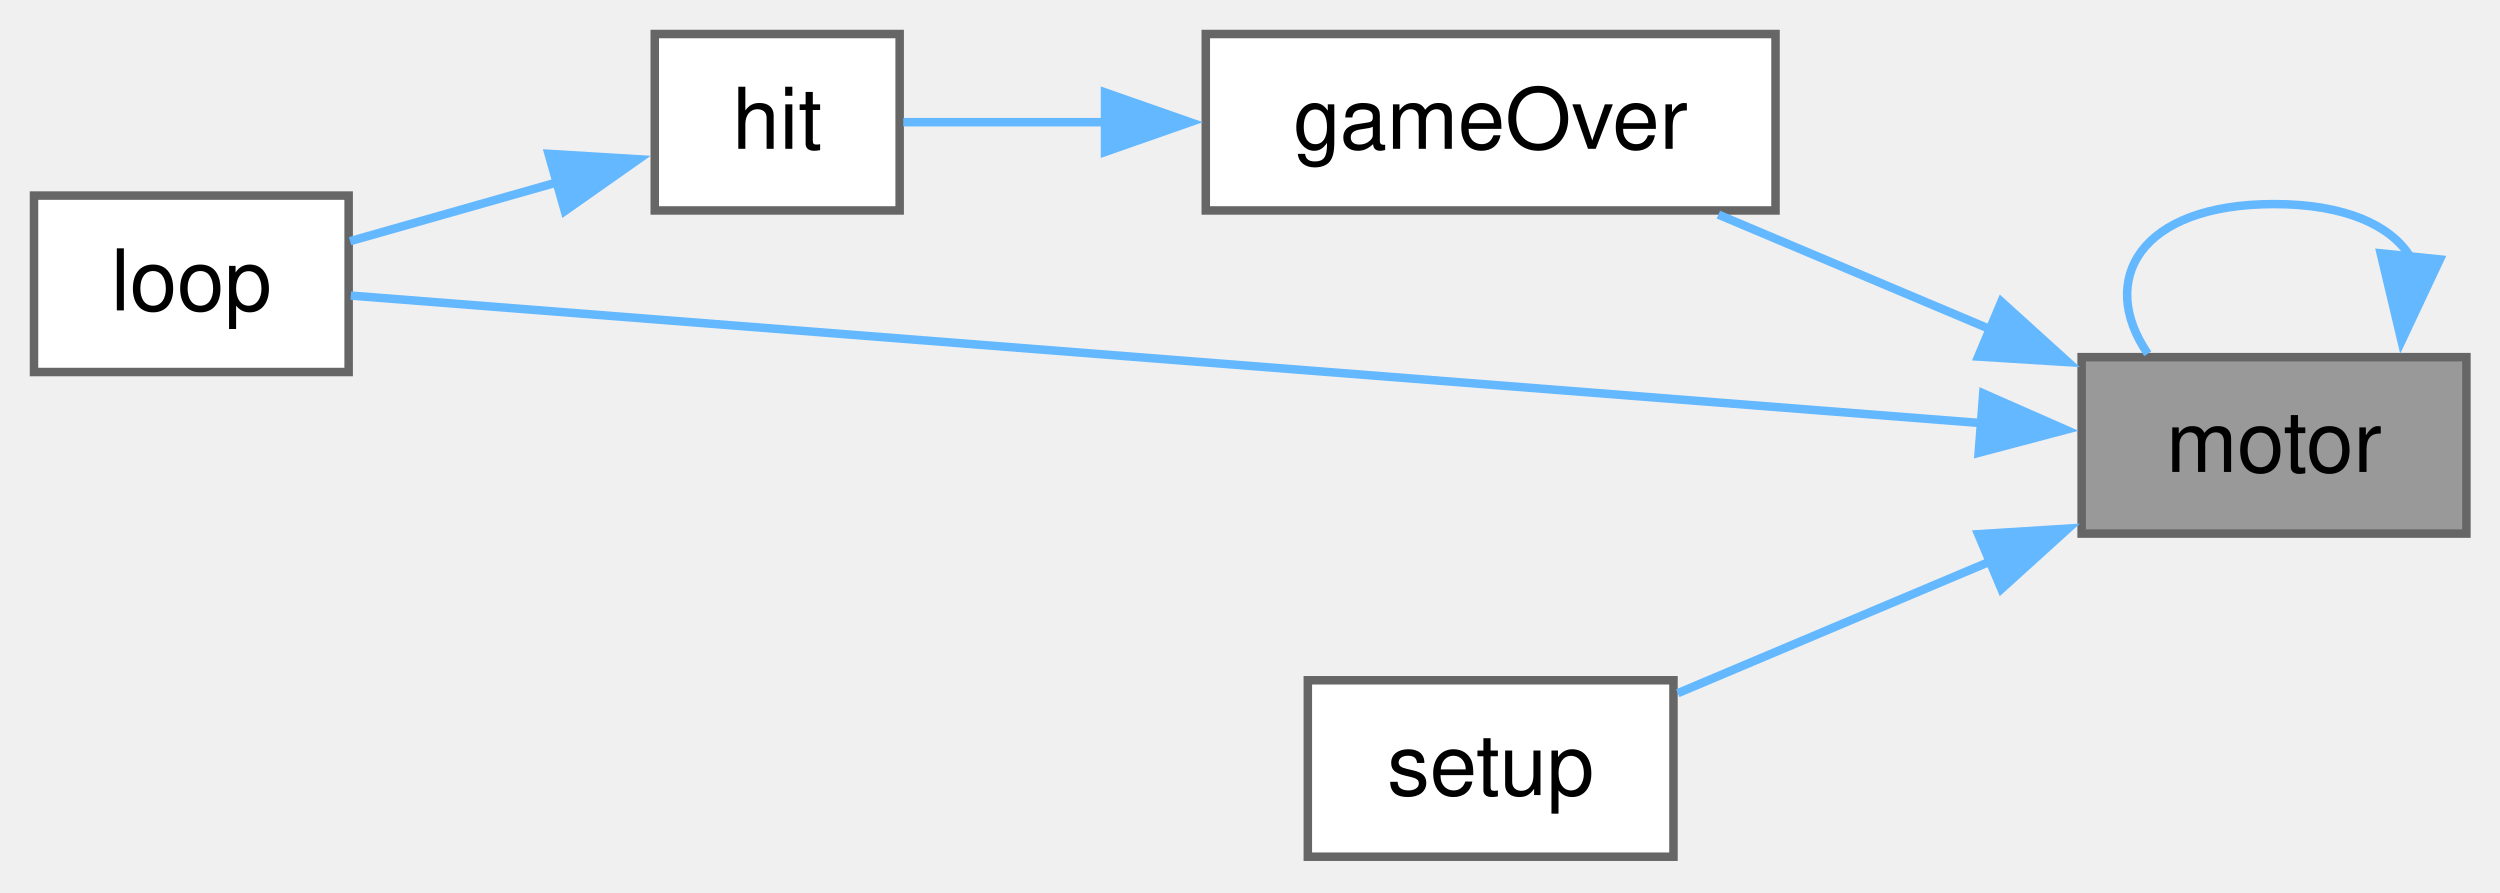
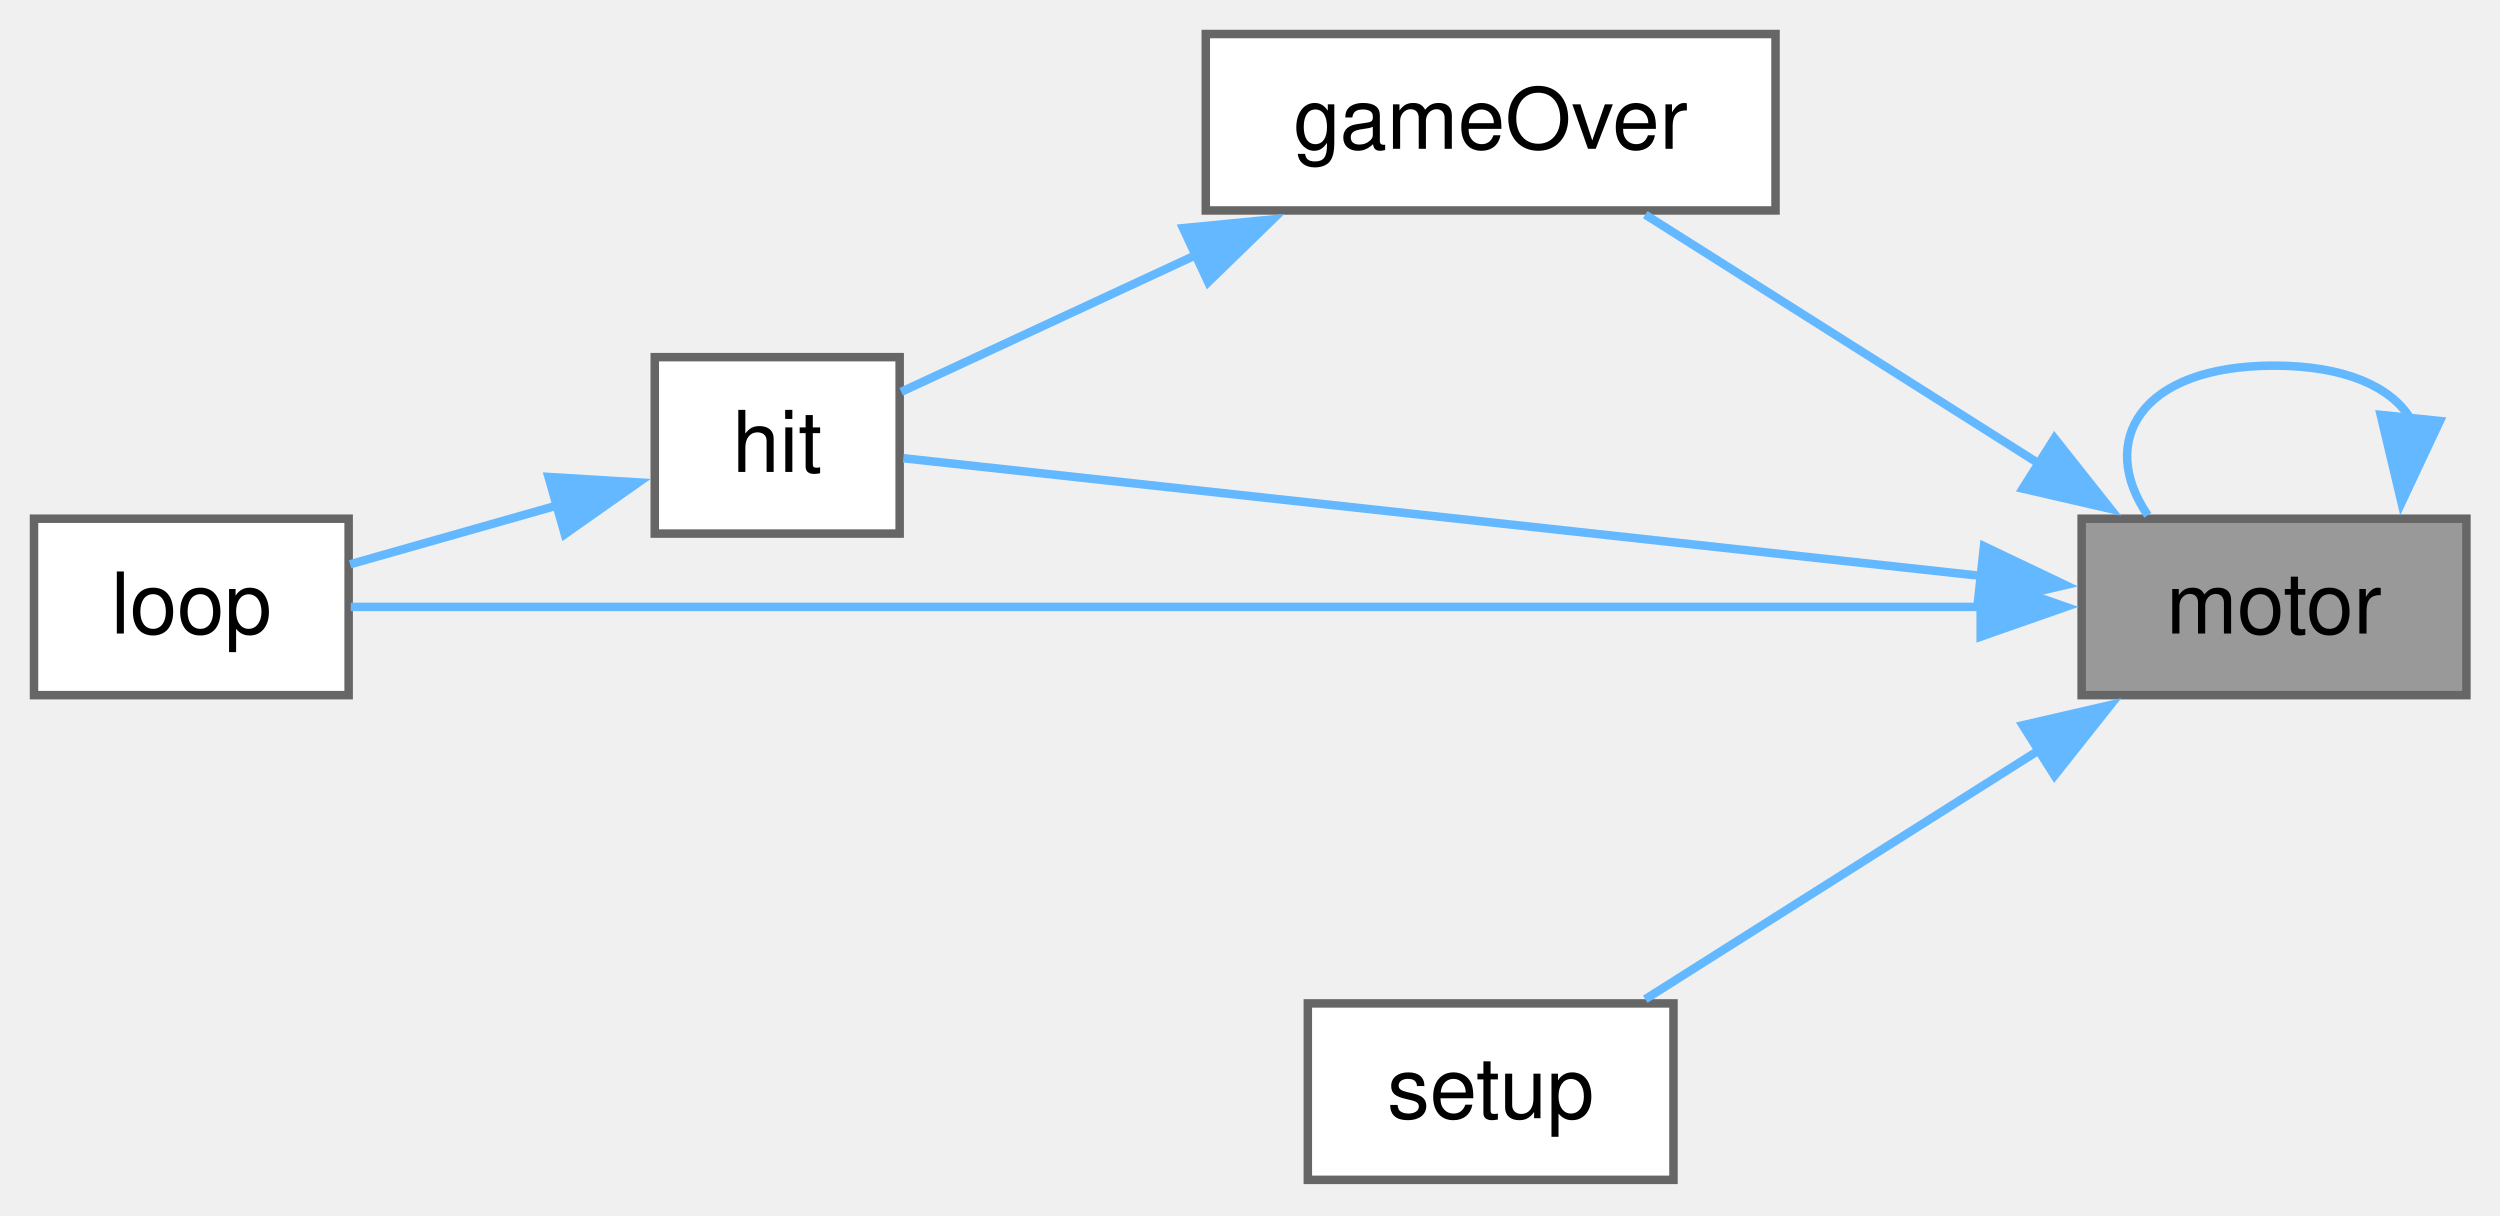
- <svg xmlns="http://www.w3.org/2000/svg" xmlns:xlink="http://www.w3.org/1999/xlink" width="294pt" height="105pt" viewBox="0.00 0.00 294.00 105.00">
-   <g id="graph0" class="graph" transform="scale(1 1) rotate(0) translate(4 100.75)">
+ <svg xmlns="http://www.w3.org/2000/svg" xmlns:xlink="http://www.w3.org/1999/xlink" width="294pt" height="143pt" viewBox="0.00 0.00 294.00 143.00">
+   <g id="graph0" class="graph" transform="scale(1 1) rotate(0) translate(4 138.75)">
    <g id="Node000001" class="node">
      <g id="a_Node000001">
        <a xlink:title=" ">
-           <polygon fill="#999999" stroke="#666666" points="286.05,-58.75 240.8,-58.75 240.8,-38 286.05,-38 286.05,-58.75" />
-           <text xml:space="preserve" text-anchor="middle" x="263.43" y="-45.25" font-family="Helvetica,sans-Serif" font-size="10.00">motor</text>
+           <polygon fill="#999999" stroke="#666666" points="286.05,-77.75 240.8,-77.75 240.8,-57 286.05,-57 286.05,-77.75" />
+           <text xml:space="preserve" text-anchor="middle" x="263.43" y="-64.25" font-family="Helvetica,sans-Serif" font-size="10.00">motor</text>
        </a>
      </g>
    </g>
-     <g id="edge5_Node000001_Node000001" class="edge">
-       <g id="a_edge5_Node000001_Node000001">
+     <g id="edge6_Node000001_Node000001" class="edge">
+       <g id="a_edge6_Node000001_Node000001">
        <a xlink:title=" ">
-           <path fill="none" stroke="#63b8ff" d="M279.44,-70.56C277.18,-74.23 271.84,-76.75 263.43,-76.75 247.59,-76.75 242.64,-67.81 248.58,-59.15" />
-           <polygon fill="#63b8ff" stroke="#63b8ff" points="282.93,-70.24 278.42,-60.65 275.97,-70.96 282.93,-70.24" />
+           <path fill="none" stroke="#63b8ff" d="M279.44,-89.56C277.18,-93.23 271.84,-95.75 263.43,-95.75 247.59,-95.75 242.64,-86.81 248.58,-78.15" />
+           <polygon fill="#63b8ff" stroke="#63b8ff" points="282.93,-89.24 278.42,-79.65 275.97,-89.96 282.93,-89.24" />
        </a>
      </g>
    </g>
    <g id="Node000002" class="node">
      <g id="a_Node000002">
        <a xlink:href="carrinho__ino_8ino.html#a026d019671eda0cfe729200fc24d23ba" target="_top" xlink:title=" ">
-           <polygon fill="white" stroke="#666666" points="204.8,-96.75 137.8,-96.75 137.8,-76 204.8,-76 204.8,-96.75" />
-           <text xml:space="preserve" text-anchor="middle" x="171.3" y="-83.25" font-family="Helvetica,sans-Serif" font-size="10.00">gameOver</text>
+           <polygon fill="white" stroke="#666666" points="204.8,-134.75 137.8,-134.75 137.8,-114 204.8,-114 204.8,-134.75" />
+           <text xml:space="preserve" text-anchor="middle" x="171.3" y="-121.25" font-family="Helvetica,sans-Serif" font-size="10.00">gameOver</text>
        </a>
      </g>
    </g>
    <g id="edge1_Node000001_Node000002" class="edge">
      <g id="a_edge1_Node000001_Node000002">
        <a xlink:title=" ">
-           <path fill="none" stroke="#63b8ff" d="M230.12,-62C219.59,-66.44 208.06,-71.3 198.08,-75.51" />
-           <polygon fill="#63b8ff" stroke="#63b8ff" points="231.36,-65.27 239.21,-58.16 228.64,-58.82 231.36,-65.27" />
+           <path fill="none" stroke="#63b8ff" d="M236.17,-83.98C221.13,-93.49 202.68,-105.16 189.48,-113.51" />
+           <polygon fill="#63b8ff" stroke="#63b8ff" points="237.61,-87.21 244.19,-78.91 233.87,-81.29 237.61,-87.21" />
+         </a>
+       </g>
+     </g>
+     <g id="Node000003" class="node">
+       <g id="a_Node000003">
+         <a xlink:href="carrinho__ino_8ino.html#ae85c96d8ab4fe9d1b125421eaaef40e2" target="_top" xlink:title=" ">
+           <polygon fill="white" stroke="#666666" points="101.8,-96.75 73,-96.75 73,-76 101.8,-76 101.8,-96.75" />
+           <text xml:space="preserve" text-anchor="middle" x="87.4" y="-83.25" font-family="Helvetica,sans-Serif" font-size="10.00">hit</text>
+         </a>
+       </g>
+     </g>
+     <g id="edge4_Node000001_Node000003" class="edge">
+       <g id="a_edge4_Node000001_Node000003">
+         <a xlink:title=" ">
+           <path fill="none" stroke="#63b8ff" d="M229.28,-70.99C190.91,-75.18 129.51,-81.89 102.24,-84.86" />
+           <polygon fill="#63b8ff" stroke="#63b8ff" points="229.32,-74.51 238.88,-69.95 228.56,-67.55 229.32,-74.51" />
        </a>
      </g>
    </g>
    <g id="Node000004" class="node">
      <g id="a_Node000004">
        <a xlink:href="carrinho__ino_8ino.html#afe461d27b9c48d5921c00d521181f12f" target="_top" xlink:title=" ">
          <polygon fill="white" stroke="#666666" points="37,-77.75 0,-77.75 0,-57 37,-57 37,-77.75" />
          <text xml:space="preserve" text-anchor="middle" x="18.5" y="-64.25" font-family="Helvetica,sans-Serif" font-size="10.00">loop</text>
        </a>
      </g>
    </g>
-     <g id="edge4_Node000001_Node000004" class="edge">
-       <g id="a_edge4_Node000001_Node000004">
+     <g id="edge5_Node000001_Node000004" class="edge">
+       <g id="a_edge5_Node000001_Node000004">
        <a xlink:title=" ">
-           <path fill="none" stroke="#63b8ff" d="M229.15,-50.98C176.96,-55.06 77.64,-62.83 37.25,-65.99" />
-           <polygon fill="#63b8ff" stroke="#63b8ff" points="229.23,-54.48 238.93,-50.21 228.69,-47.5 229.23,-54.48" />
+           <path fill="none" stroke="#63b8ff" d="M229.15,-67.38C176.96,-67.38 77.64,-67.38 37.25,-67.38" />
+           <polygon fill="#63b8ff" stroke="#63b8ff" points="228.93,-70.88 238.93,-67.38 228.93,-63.88 228.93,-70.88" />
        </a>
      </g>
    </g>
    <g id="Node000005" class="node">
      <g id="a_Node000005">
        <a xlink:href="carrinho__ino_8ino.html#a4fc01d736fe50cf5b977f755b675f11d" target="_top" xlink:title=" ">
          <polygon fill="white" stroke="#666666" points="192.8,-20.75 149.8,-20.75 149.8,0 192.8,0 192.8,-20.75" />
          <text xml:space="preserve" text-anchor="middle" x="171.3" y="-7.25" font-family="Helvetica,sans-Serif" font-size="10.00">setup</text>
        </a>
      </g>
    </g>
-     <g id="edge6_Node000001_Node000005" class="edge">
-       <g id="a_edge6_Node000001_Node000005">
+     <g id="edge7_Node000001_Node000005" class="edge">
+       <g id="a_edge7_Node000001_Node000005">
        <a xlink:title=" ">
-           <path fill="none" stroke="#63b8ff" d="M230.27,-34.82C217.98,-29.63 204.28,-23.86 193.3,-19.23" />
-           <polygon fill="#63b8ff" stroke="#63b8ff" points="228.64,-37.93 239.21,-38.59 231.36,-31.48 228.64,-37.93" />
-         </a>
-       </g>
-     </g>
-     <g id="Node000003" class="node">
-       <g id="a_Node000003">
-         <a xlink:href="carrinho__ino_8ino.html#ae85c96d8ab4fe9d1b125421eaaef40e2" target="_top" xlink:title=" ">
-           <polygon fill="white" stroke="#666666" points="101.8,-96.75 73,-96.75 73,-76 101.8,-76 101.8,-96.75" />
-           <text xml:space="preserve" text-anchor="middle" x="87.4" y="-83.25" font-family="Helvetica,sans-Serif" font-size="10.00">hit</text>
+           <path fill="none" stroke="#63b8ff" d="M236.17,-50.77C221.13,-41.26 202.68,-29.59 189.48,-21.24" />
+           <polygon fill="#63b8ff" stroke="#63b8ff" points="233.87,-53.46 244.19,-55.84 237.61,-47.54 233.87,-53.46" />
        </a>
      </g>
    </g>
    <g id="edge2_Node000002_Node000003" class="edge">
      <g id="a_edge2_Node000002_Node000003">
        <a xlink:title=" ">
-           <path fill="none" stroke="#63b8ff" d="M126.08,-86.38C117.41,-86.38 108.94,-86.38 102.23,-86.38" />
-           <polygon fill="#63b8ff" stroke="#63b8ff" points="125.95,-89.88 135.95,-86.38 125.95,-82.88 125.95,-89.88" />
+           <path fill="none" stroke="#63b8ff" d="M136.69,-108.78C124.52,-103.13 111.44,-97.07 101.98,-92.67" />
+           <polygon fill="#63b8ff" stroke="#63b8ff" points="135.13,-111.92 145.68,-112.95 138.08,-105.57 135.13,-111.92" />
        </a>
      </g>
    </g>
    <g id="edge3_Node000003_Node000004" class="edge">
      <g id="a_edge3_Node000003_Node000004">
        <a xlink:title=" ">
          <path fill="none" stroke="#63b8ff" d="M61.74,-79.37C53.59,-77.06 44.69,-74.53 37.17,-72.39" />
          <polygon fill="#63b8ff" stroke="#63b8ff" points="60.51,-82.66 71.08,-82.02 62.42,-75.93 60.51,-82.66" />
        </a>
      </g>
    </g>
  </g>
</svg>
